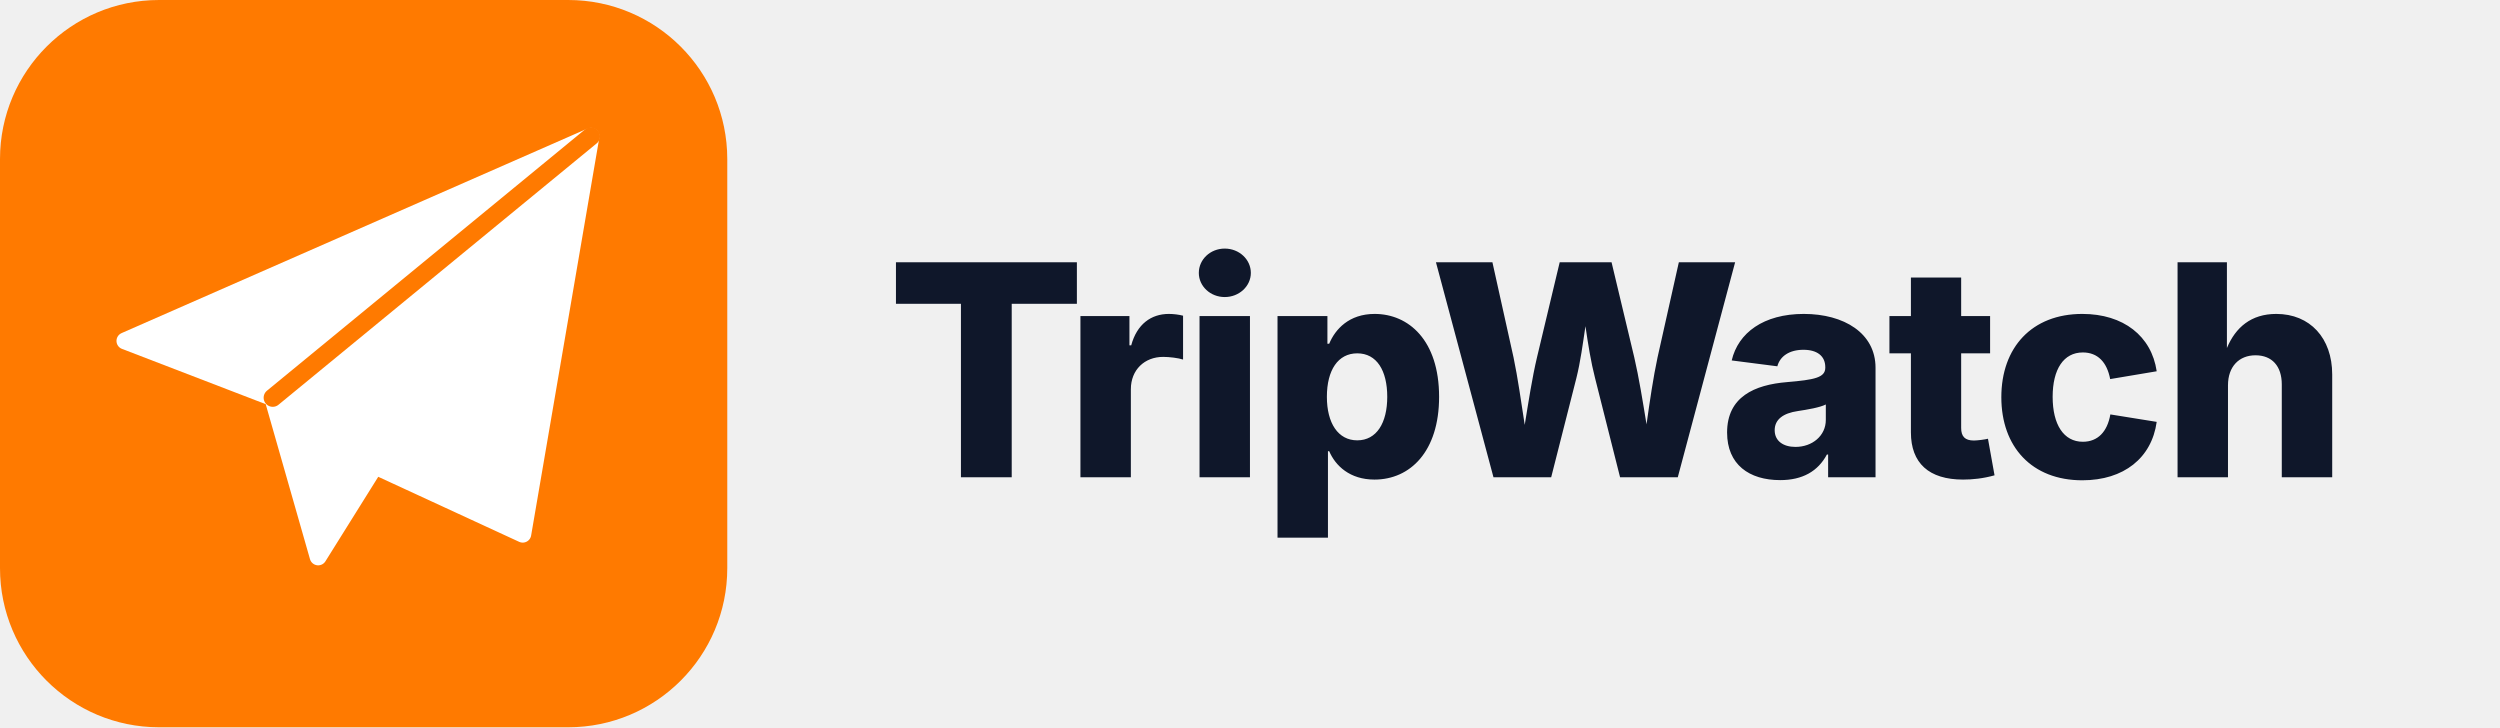
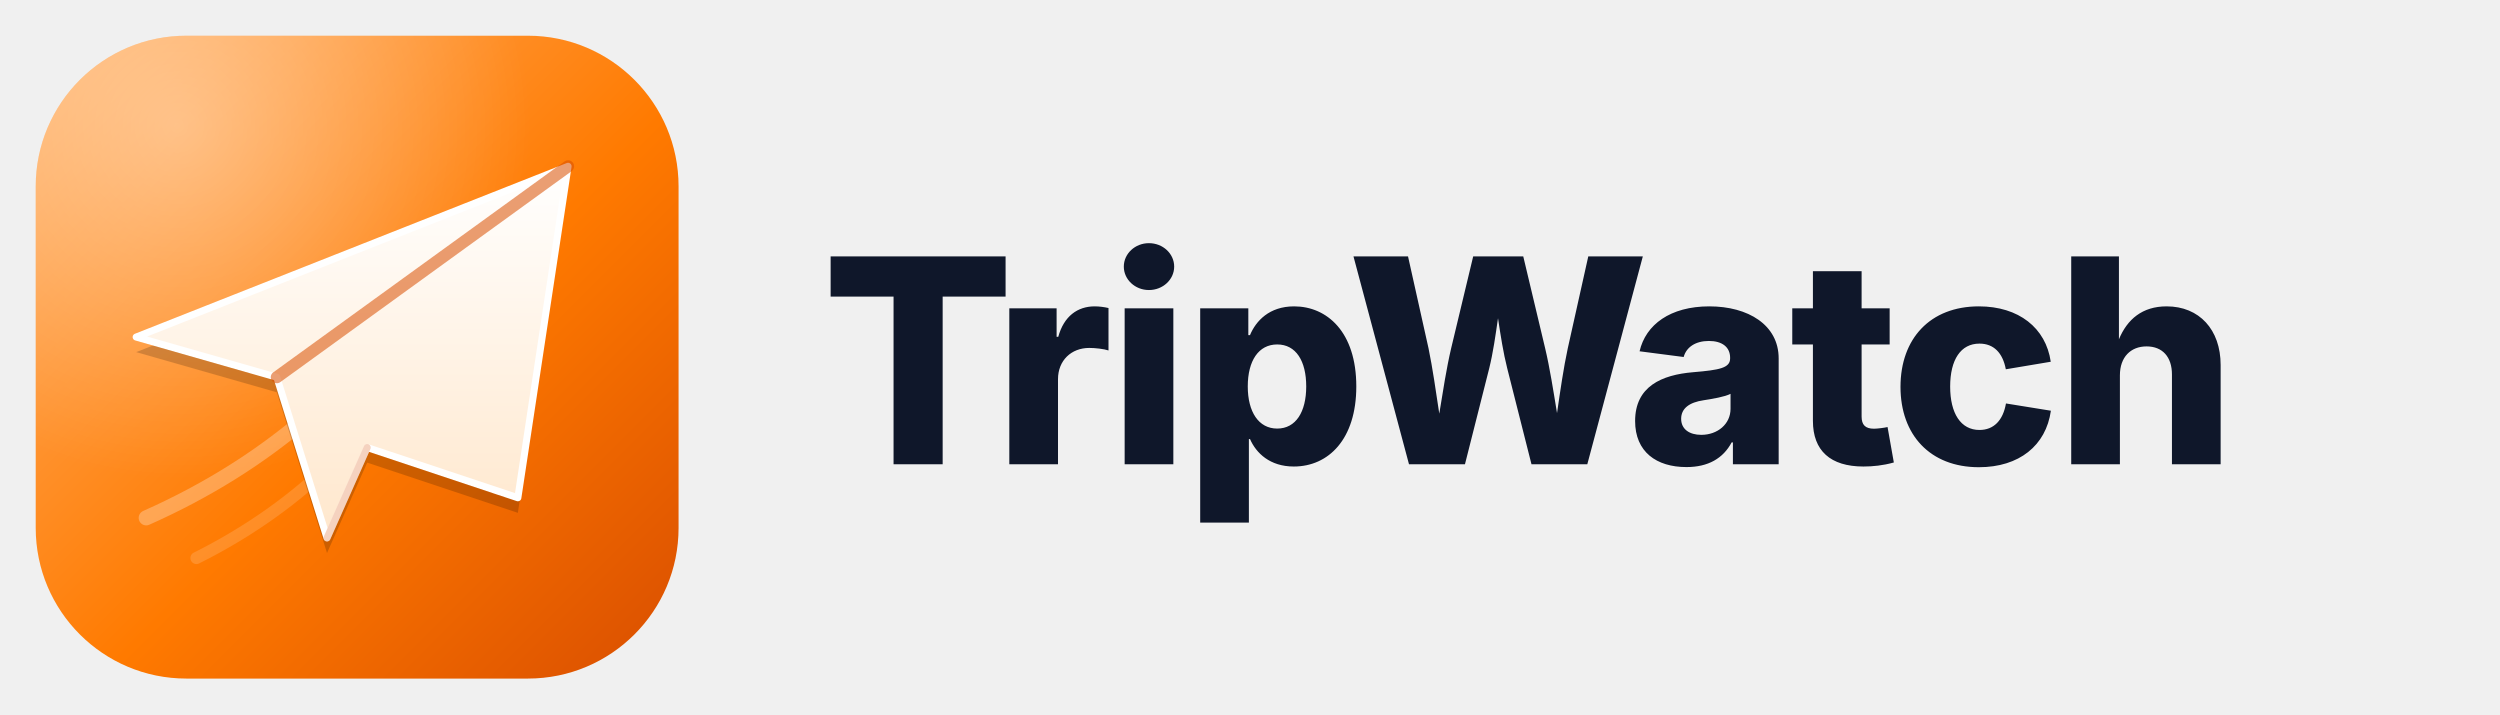
- <svg xmlns="http://www.w3.org/2000/svg" width="220" height="64" viewBox="0 0 220 64">
-   <rect width="64" height="64" rx="14" fill="#FF7A00" />
-   <g transform="translate(0 -1)">
-     <path d="M52 13 L11 31 L24 36 L28 50 L33 42 L46 48 L52 13 Z" fill="#FFFFFF" stroke="#FFFFFF" stroke-width="1.5" stroke-linejoin="round" />
-     <path d="M24 36 L52 13" stroke="#FF7A00" stroke-width="1.6" stroke-linecap="round" fill="none" />
+ <svg xmlns="http://www.w3.org/2000/svg" width="280" height="80" viewBox="0 0 280 80">
+   <defs>
+     <linearGradient id="bg" x1="0%" y1="0%" x2="100%" y2="100%">
+       <stop offset="0%" stop-color="#FFB36B" />
+       <stop offset="55%" stop-color="#FF7A00" />
+       <stop offset="100%" stop-color="#D94E00" />
+     </linearGradient>
+     <linearGradient id="paper" x1="0%" y1="0%" x2="0%" y2="100%">
+       <stop offset="0%" stop-color="#FFFFFF" />
+       <stop offset="100%" stop-color="#FFE7CC" />
+     </linearGradient>
+     <radialGradient id="shine" cx="22%" cy="14%" r="55%">
+       <stop offset="0%" stop-color="#FFFFFF" stop-opacity="0.35" />
+       <stop offset="100%" stop-color="#FFFFFF" stop-opacity="0" />
+     </radialGradient>
+   </defs>
+   <g transform="translate(4 4) scale(0.5625)">
+     <rect width="128" height="128" rx="30" fill="url(#bg)" />
+     <rect width="128" height="128" rx="30" fill="url(#shine)" />
+     <path d="M22 96 Q 40 88, 54 76" stroke="#FFFFFF" stroke-opacity="0.28" stroke-width="3" stroke-linecap="round" fill="none" />
+     <path d="M32 104 Q 48 96, 60 84" stroke="#FFFFFF" stroke-opacity="0.15" stroke-width="2.4" stroke-linecap="round" fill="none" />
+     <path d="M106 26 L20 60 L48 68 L58 100 L66 82 L96 92 Z" fill="#000000" fill-opacity="0.18" transform="translate(0 3)" />
+     <path d="M106 26 L20 60 L48 68 L58 100 L66 82 L96 92 Z" fill="url(#paper)" stroke="#FFFFFF" stroke-width="1.4" stroke-linejoin="round" />
+     <path d="M48 68 L106 26" stroke="#D94E00" stroke-opacity="0.55" stroke-width="2.4" stroke-linecap="round" fill="none" />
+     <path d="M58 100 L66 82" stroke="#D94E00" stroke-opacity="0.25" stroke-width="1.4" stroke-linecap="round" fill="none" />
  </g>
-   <text x="78" y="42" font-family="Poppins, ui-sans-serif, system-ui, -apple-system" font-weight="800" font-size="26" letter-spacing="-0.5" fill="#0F172A">TripWatch</text>
+   <g transform="translate(92 0)">
+     <text x="0" y="52" font-family="Poppins, ui-sans-serif, system-ui, -apple-system" font-weight="800" font-size="32" letter-spacing="-0.6" fill="#0F172A">TripWatch</text>
+   </g>
</svg>
